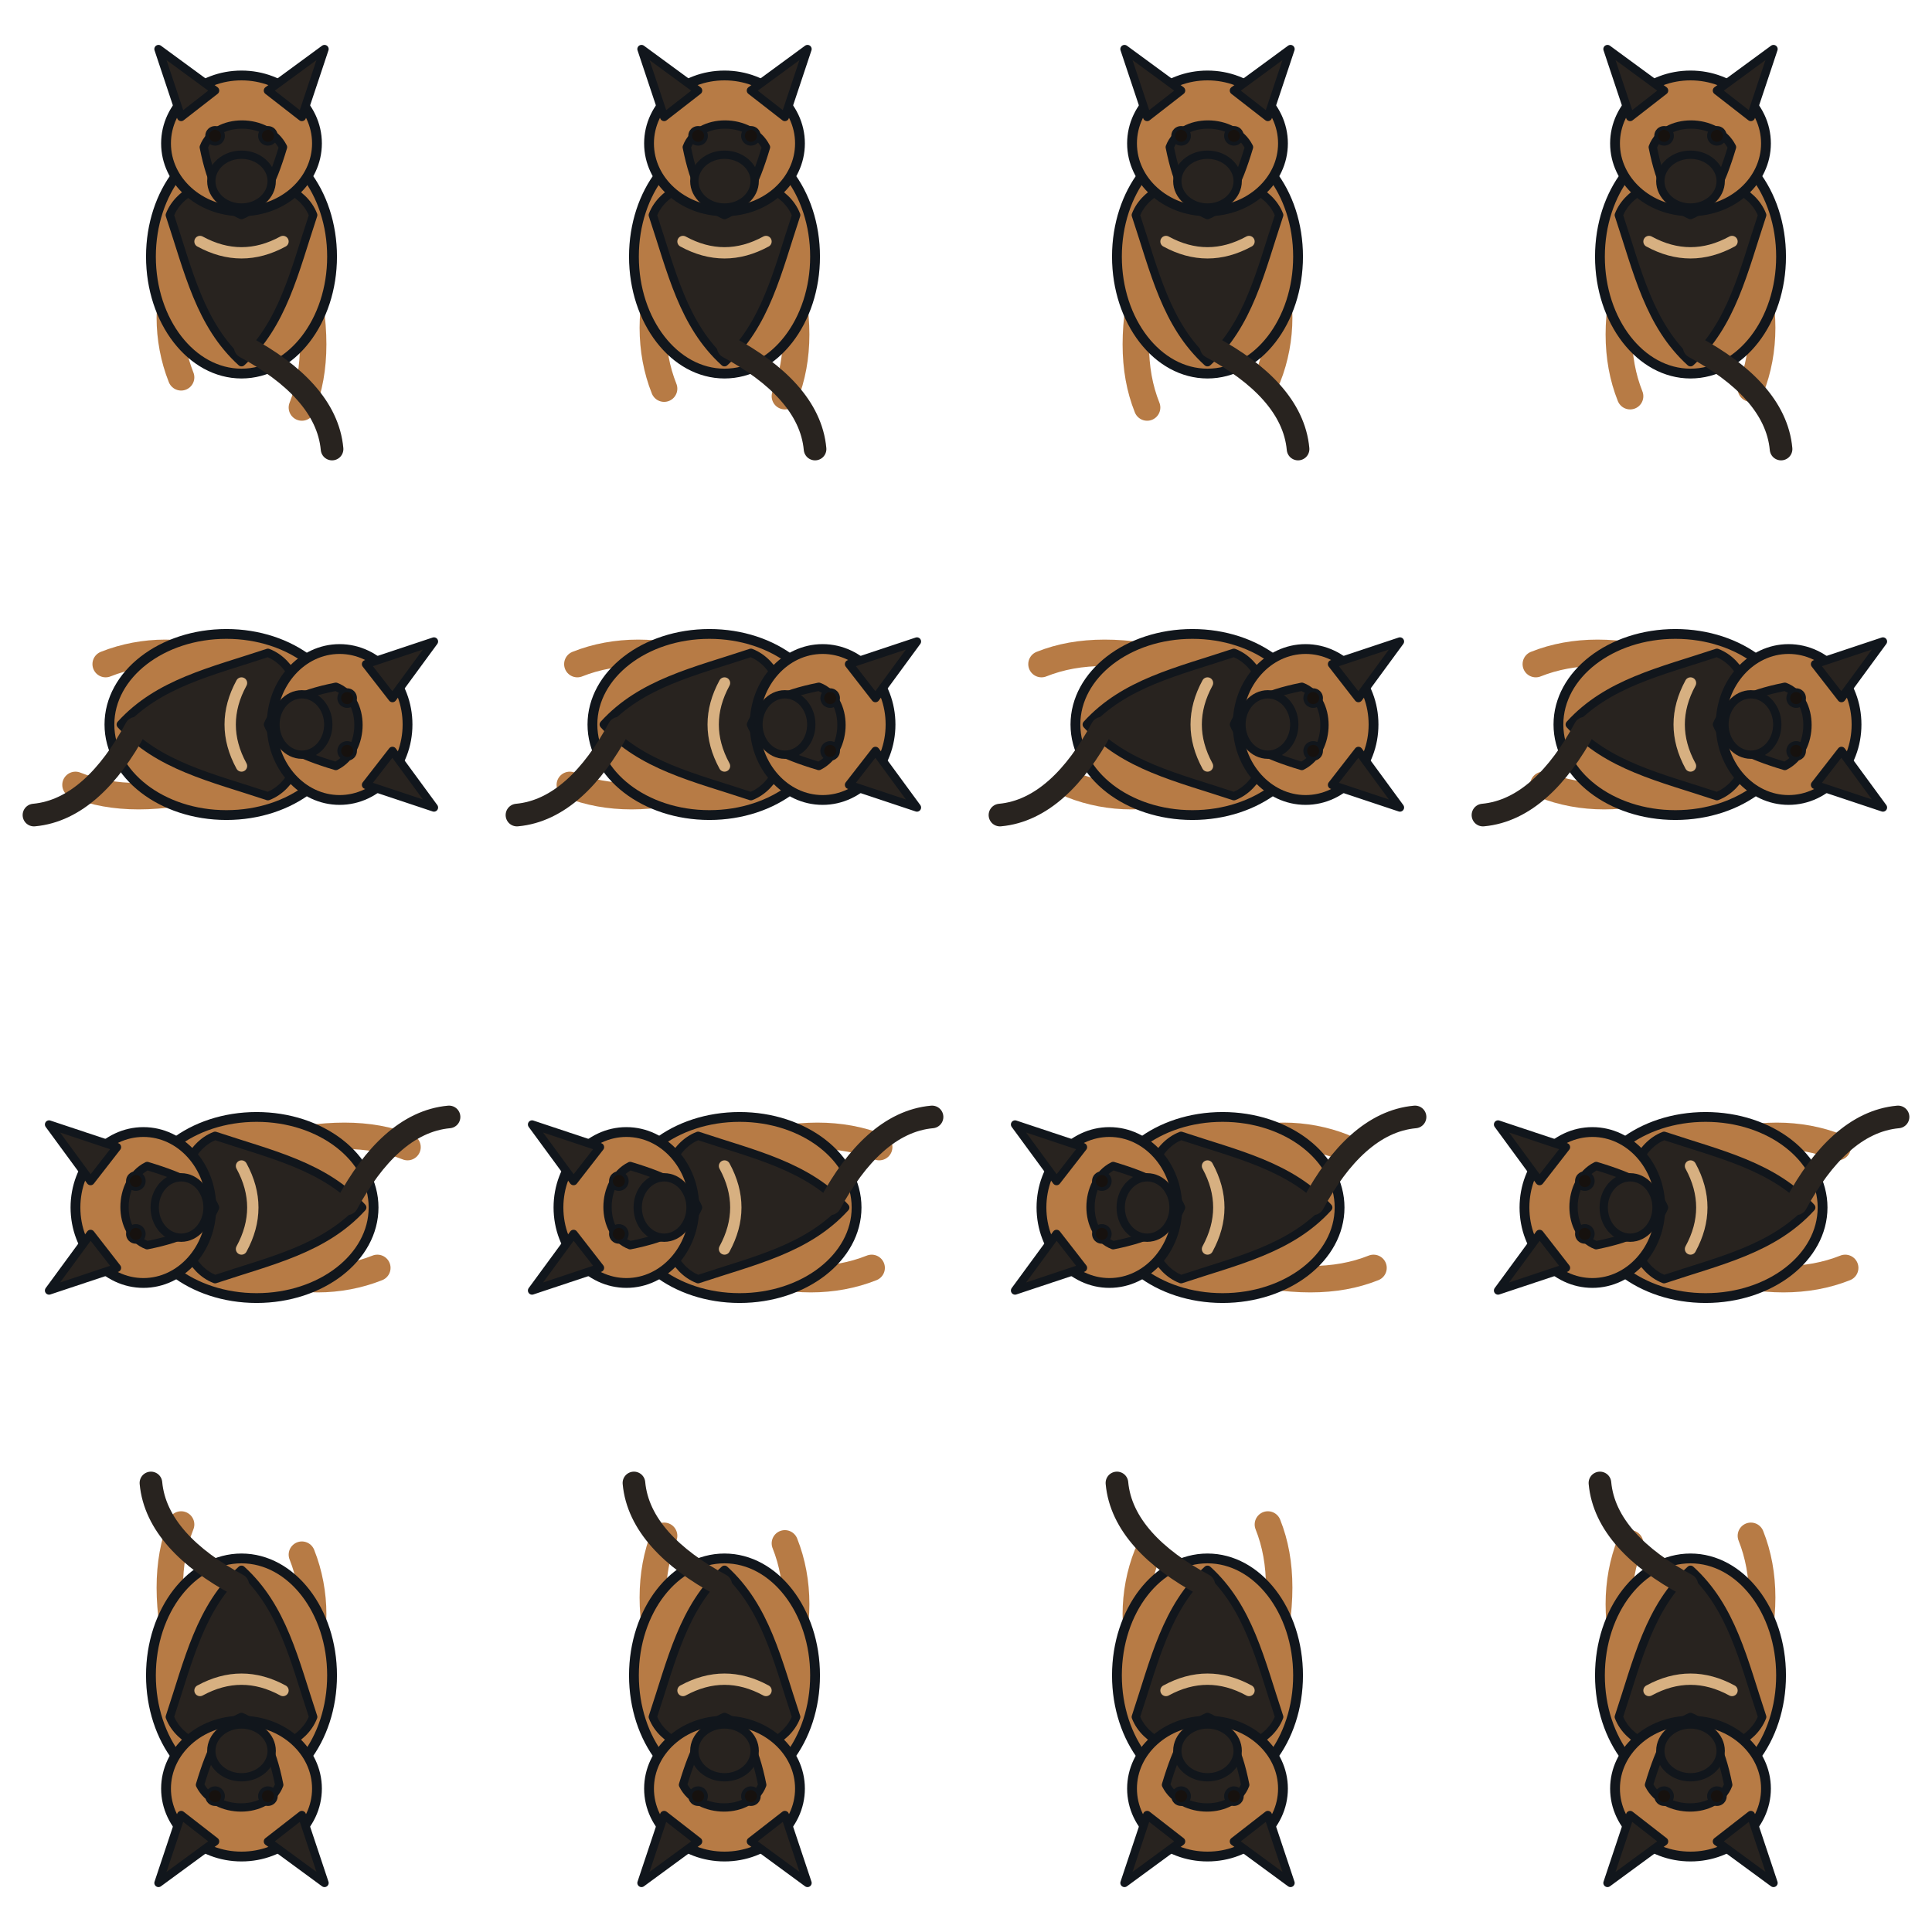
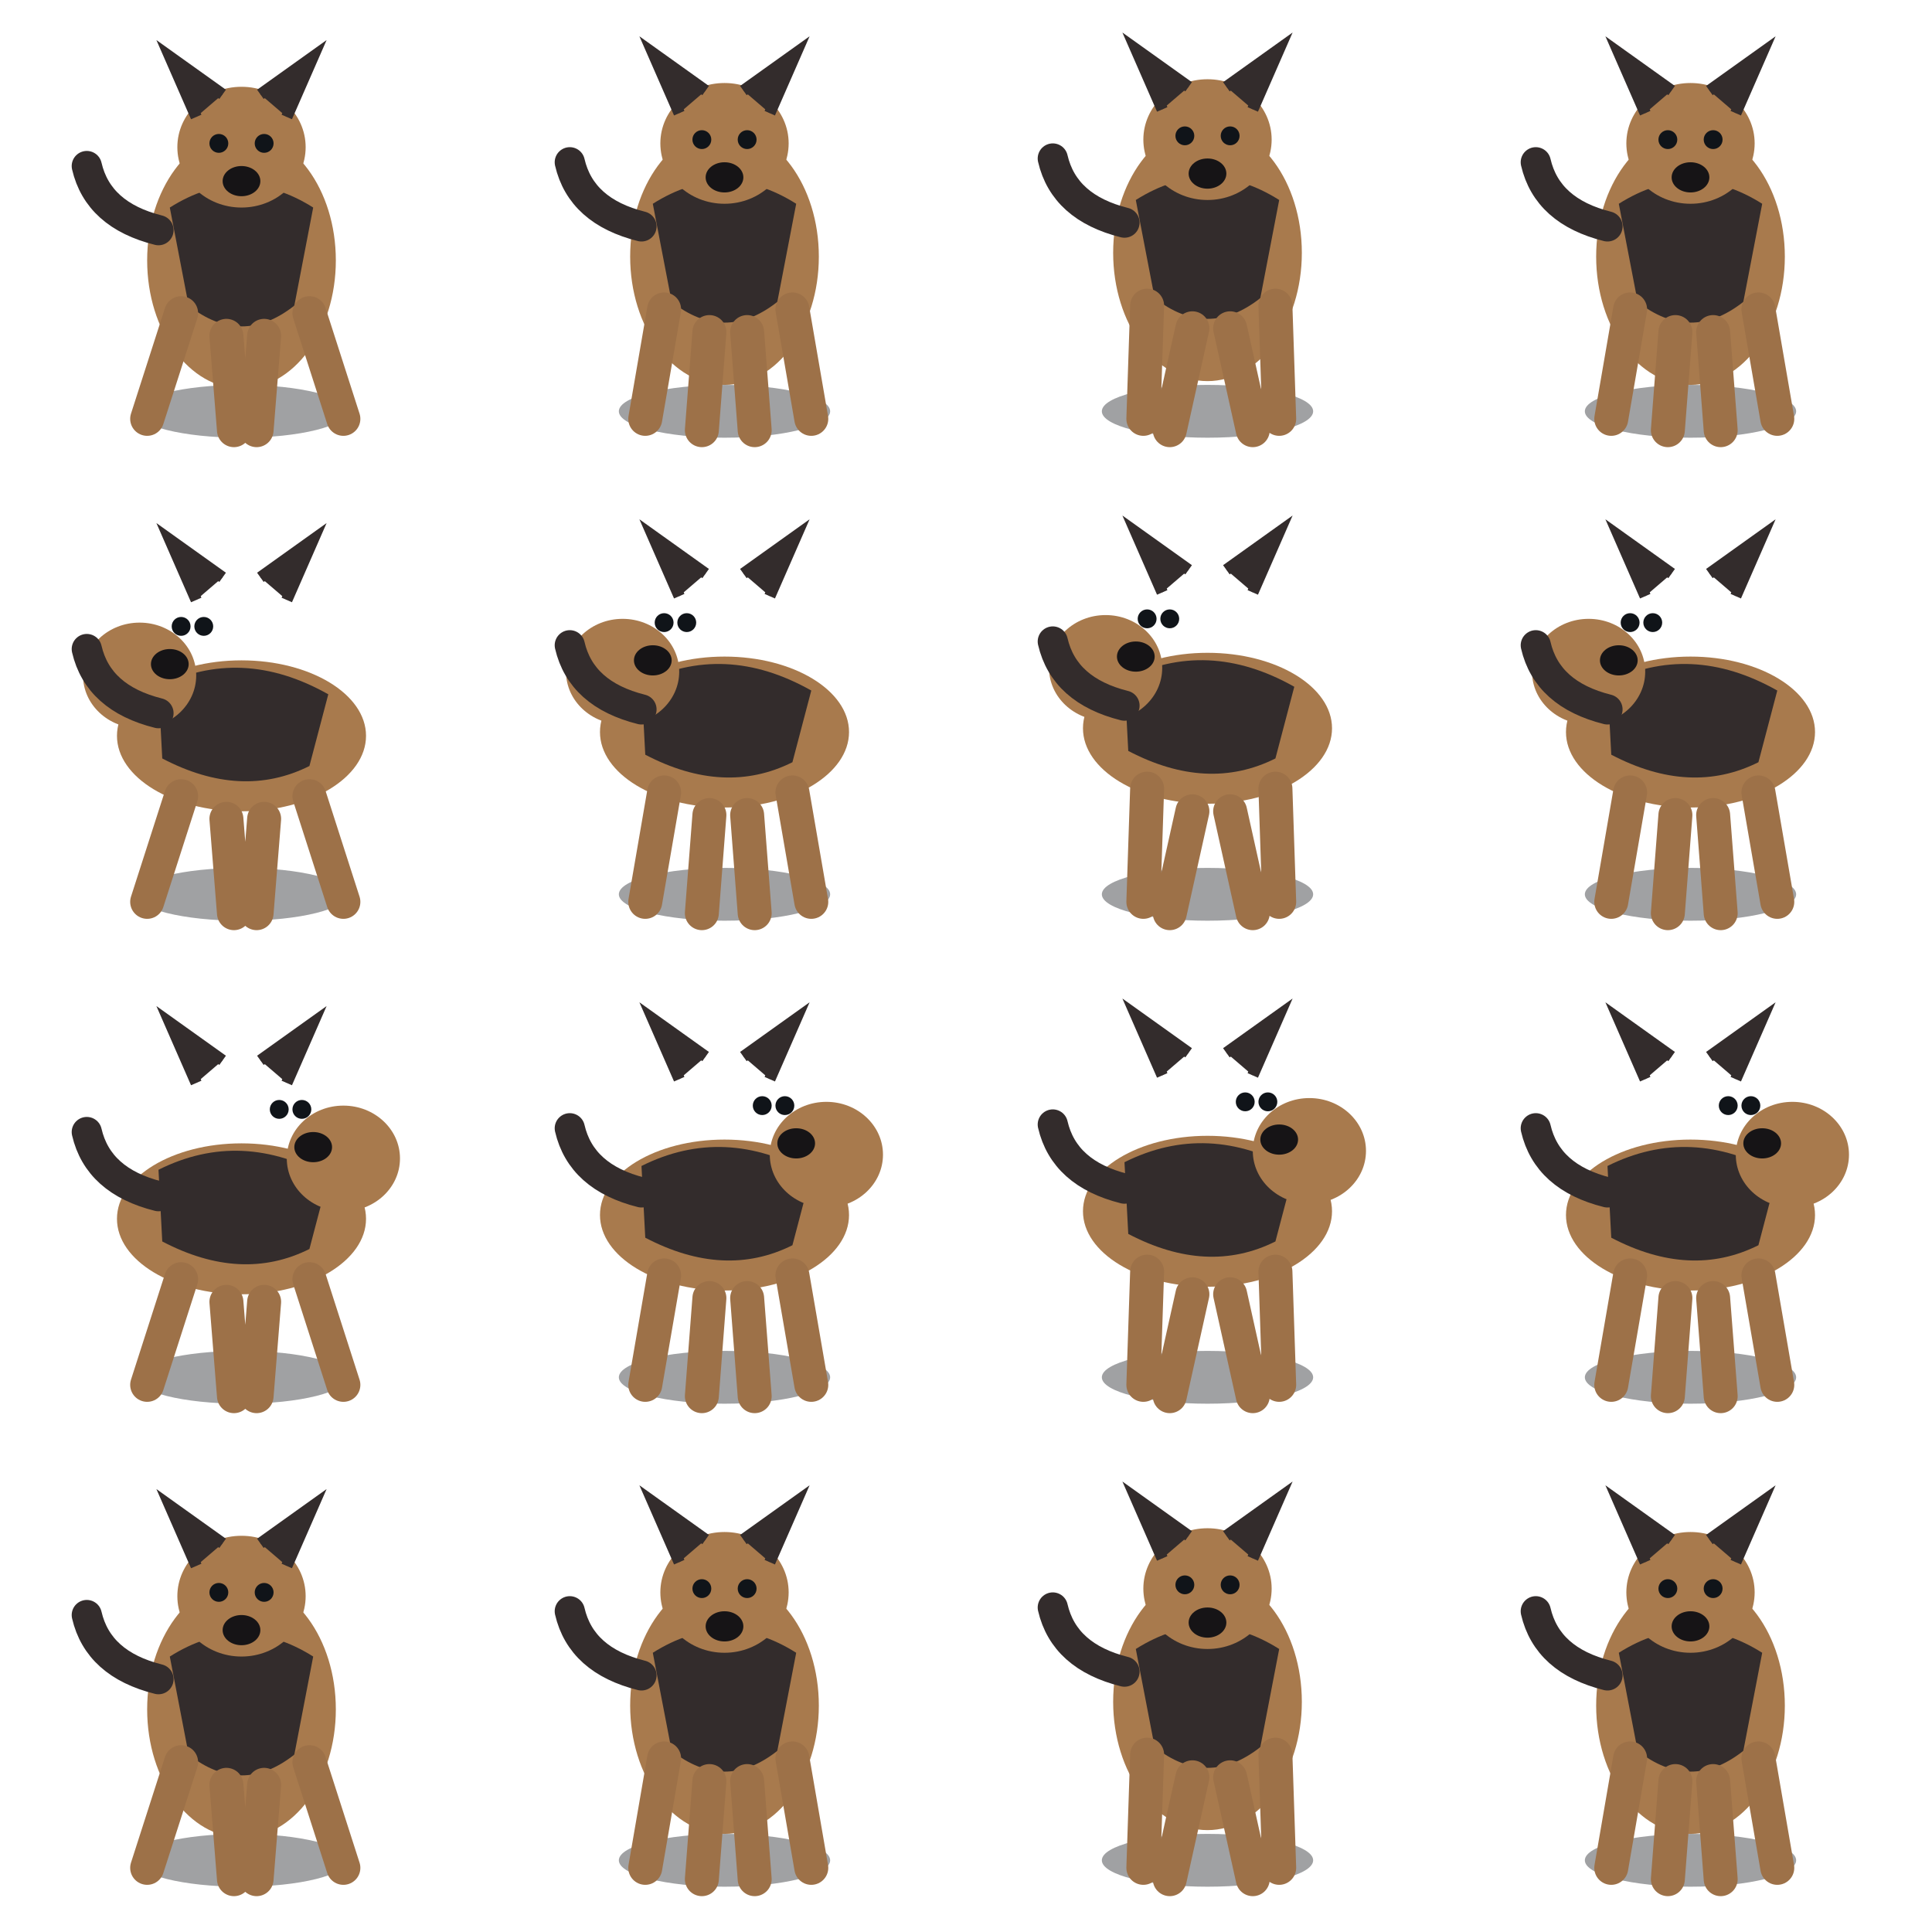
<svg xmlns="http://www.w3.org/2000/svg" viewBox="0 0 512 512">
-   <style>.tan{fill:#b77b45;stroke:#11161c;stroke-width:2.6}.dark{fill:#28231f;stroke:#11161c;stroke-width:2.2;stroke-linejoin:round}.leg{fill:none;stroke:#b77b45;stroke-width:7;stroke-linecap:round}.tail{fill:none;stroke:#28231f;stroke-width:6;stroke-linecap:round}.mark{fill:none;stroke:#d7b081;stroke-width:3;stroke-linecap:round}.eye{fill:#16110e;stroke:#11161c;stroke-width:1}</style>
-   <defs>
-     <g id="d0">
-       <path d="M48 70C44 78 44 90 48 100" class="leg" />
-       <path d="M80 70C84 86 84 98 80 108" class="leg" />
-       <path d="M50 47C45 62 44 73 47 84" class="leg" />
-       <path d="M78 47C83 54 84 65 81 76" class="leg" />
-       <ellipse cx="64" cy="68" rx="24" ry="31" class="tan" />
-       <path d="M45 57C50 44 78 44 83 57C78 72 75 86 64 96C53 86 50 72 45 57Z" class="dark" />
-       <ellipse cx="64" cy="38" rx="20" ry="18" class="tan" />
-       <path d="M48 31L42 13L57 24ZM80 31L86 13L71 24Z" class="dark" />
-       <path d="M54 39C57 31 71 31 75 39C72 49 69 55 64 57C59 55 56 49 54 39Z" class="dark" />
-       <ellipse cx="64" cy="48" rx="8" ry="7" class="dark" />
-       <circle cx="57" cy="36" r="2.1" class="eye" />
-       <circle cx="71" cy="36" r="2.1" class="eye" />
-       <path d="M65 92C78 99 87 108 88 119" class="tail" />
-       <path d="M53 64Q64 70 75 64" class="mark" />
-     </g>
-     <g id="d1">
-       <path d="M48 70C44 81 44 93 48 103" class="leg" />
-       <path d="M80 70C84 83 84 95 80 105" class="leg" />
-       <path d="M50 47C45 59 44 70 47 81" class="leg" />
-       <path d="M78 47C83 57 84 68 81 79" class="leg" />
-       <ellipse cx="64" cy="68" rx="24" ry="31" class="tan" />
-       <path d="M45 57C50 44 78 44 83 57C78 72 75 86 64 96C53 86 50 72 45 57Z" class="dark" />
-       <ellipse cx="64" cy="38" rx="20" ry="18" class="tan" />
-       <path d="M48 31L42 13L57 24ZM80 31L86 13L71 24Z" class="dark" />
-       <path d="M54 39C57 31 71 31 75 39C72 49 69 55 64 57C59 55 56 49 54 39Z" class="dark" />
-       <ellipse cx="64" cy="48" rx="8" ry="7" class="dark" />
-       <circle cx="57" cy="36" r="2.1" class="eye" />
-       <circle cx="71" cy="36" r="2.1" class="eye" />
-       <path d="M65 92C78 99 87 108 88 119" class="tail" />
-       <path d="M53 64Q64 70 75 64" class="mark" />
-     </g>
-     <g id="d2">
-       <path d="M48 70C44 86 44 98 48 108" class="leg" />
-       <path d="M80 70C84 78 84 90 80 100" class="leg" />
-       <path d="M50 47C45 54 44 65 47 76" class="leg" />
-       <path d="M78 47C83 62 84 73 81 84" class="leg" />
-       <ellipse cx="64" cy="68" rx="24" ry="31" class="tan" />
-       <path d="M45 57C50 44 78 44 83 57C78 72 75 86 64 96C53 86 50 72 45 57Z" class="dark" />
-       <ellipse cx="64" cy="38" rx="20" ry="18" class="tan" />
-       <path d="M48 31L42 13L57 24ZM80 31L86 13L71 24Z" class="dark" />
-       <path d="M54 39C57 31 71 31 75 39C72 49 69 55 64 57C59 55 56 49 54 39Z" class="dark" />
-       <ellipse cx="64" cy="48" rx="8" ry="7" class="dark" />
-       <circle cx="57" cy="36" r="2.1" class="eye" />
-       <circle cx="71" cy="36" r="2.1" class="eye" />
-       <path d="M65 92C78 99 87 108 88 119" class="tail" />
-       <path d="M53 64Q64 70 75 64" class="mark" />
-     </g>
-     <g id="d3">
-       <path d="M48 70C44 83 44 95 48 105" class="leg" />
-       <path d="M80 70C84 81 84 93 80 103" class="leg" />
-       <path d="M50 47C45 57 44 68 47 79" class="leg" />
-       <path d="M78 47C83 59 84 70 81 81" class="leg" />
-       <ellipse cx="64" cy="68" rx="24" ry="31" class="tan" />
-       <path d="M45 57C50 44 78 44 83 57C78 72 75 86 64 96C53 86 50 72 45 57Z" class="dark" />
-       <ellipse cx="64" cy="38" rx="20" ry="18" class="tan" />
-       <path d="M48 31L42 13L57 24ZM80 31L86 13L71 24Z" class="dark" />
-       <path d="M54 39C57 31 71 31 75 39C72 49 69 55 64 57C59 55 56 49 54 39Z" class="dark" />
-       <ellipse cx="64" cy="48" rx="8" ry="7" class="dark" />
-       <circle cx="57" cy="36" r="2.1" class="eye" />
-       <circle cx="71" cy="36" r="2.1" class="eye" />
-       <path d="M65 92C78 99 87 108 88 119" class="tail" />
-       <path d="M53 64Q64 70 75 64" class="mark" />
-     </g>
-   </defs>
-   <g transform="translate(0 0) rotate(0 64 64)">
-     <use href="#d0" />
+   <g data-frame="south-0" transform="translate(0 0)">
+     <ellipse cx="64" cy="109" rx="28" ry="7" fill="#05080d" opacity=".38" />
+     <ellipse cx="64" cy="69" rx="25" ry="34" fill="#a87a4d" />
+     <path d="M45 55Q64 43 83 55L78 81Q64 92 50 81Z" fill="#332c2c" />
+     <ellipse cx="64" cy="39" rx="17" ry="16" fill="#a87a4d" />
+     <path d="M48 83L39 111M60 89L62 114M70 89L68 114M82 83L91 111" stroke="#9d7148" stroke-width="9" stroke-linecap="round" />
+     <path d="M42 61Q26 57 23 44" stroke="#332c2c" stroke-width="8" fill="none" stroke-linecap="round" />
+     <path d="M52 31L45 15L59 25M76 31L83 15L69 25" fill="#332c2c" stroke="#332c2c" stroke-width="3" />
+     <circle cx="58" cy="38" r="2.5" fill="#101419" />
+     <circle cx="70" cy="38" r="2.5" fill="#101419" />
+     <ellipse cx="64" cy="48" rx="5" ry="4" fill="#161416" />
  </g>
-   <g transform="translate(128 0) rotate(0 64 64)">
-     <use href="#d1" />
+   <g data-frame="south-1" transform="translate(128 0)">
+     <ellipse cx="64" cy="109" rx="28" ry="7" fill="#05080d" opacity=".38" />
+     <ellipse cx="64" cy="68" rx="25" ry="34" fill="#a87a4d" />
+     <path d="M45 54Q64 42 83 54L78 80Q64 91 50 80Z" fill="#332c2c" />
+     <ellipse cx="64" cy="38" rx="17" ry="16" fill="#a87a4d" />
+     <path d="M48 82L43 111M60 88L58 114M70 88L72 114M82 82L87 111" stroke="#9d7148" stroke-width="9" stroke-linecap="round" />
+     <path d="M42 60Q26 56 23 43" stroke="#332c2c" stroke-width="8" fill="none" stroke-linecap="round" />
+     <path d="M52 30L45 14L59 24M76 30L83 14L69 24" fill="#332c2c" stroke="#332c2c" stroke-width="3" />
+     <circle cx="58" cy="37" r="2.5" fill="#101419" />
+     <circle cx="70" cy="37" r="2.5" fill="#101419" />
+     <ellipse cx="64" cy="47" rx="5" ry="4" fill="#161416" />
  </g>
-   <g transform="translate(256 0) rotate(0 64 64)">
-     <use href="#d2" />
+   <g data-frame="south-2" transform="translate(256 0)">
+     <ellipse cx="64" cy="109" rx="28" ry="7" fill="#05080d" opacity=".38" />
+     <ellipse cx="64" cy="67" rx="25" ry="34" fill="#a87a4d" />
+     <path d="M45 53Q64 41 83 53L78 79Q64 90 50 79Z" fill="#332c2c" />
+     <ellipse cx="64" cy="37" rx="17" ry="16" fill="#a87a4d" />
+     <path d="M48 81L47 111M60 87L54 114M70 87L76 114M82 81L83 111" stroke="#9d7148" stroke-width="9" stroke-linecap="round" />
+     <path d="M42 59Q26 55 23 42" stroke="#332c2c" stroke-width="8" fill="none" stroke-linecap="round" />
+     <path d="M52 29L45 13L59 23M76 29L83 13L69 23" fill="#332c2c" stroke="#332c2c" stroke-width="3" />
+     <circle cx="58" cy="36" r="2.5" fill="#101419" />
+     <circle cx="70" cy="36" r="2.5" fill="#101419" />
+     <ellipse cx="64" cy="46" rx="5" ry="4" fill="#161416" />
  </g>
-   <g transform="translate(384 0) rotate(0 64 64)">
-     <use href="#d3" />
+   <g data-frame="south-3" transform="translate(384 0)">
+     <ellipse cx="64" cy="109" rx="28" ry="7" fill="#05080d" opacity=".38" />
+     <ellipse cx="64" cy="68" rx="25" ry="34" fill="#a87a4d" />
+     <path d="M45 54Q64 42 83 54L78 80Q64 91 50 80Z" fill="#332c2c" />
+     <ellipse cx="64" cy="38" rx="17" ry="16" fill="#a87a4d" />
+     <path d="M48 82L43 111M60 88L58 114M70 88L72 114M82 82L87 111" stroke="#9d7148" stroke-width="9" stroke-linecap="round" />
+     <path d="M42 60Q26 56 23 43" stroke="#332c2c" stroke-width="8" fill="none" stroke-linecap="round" />
+     <path d="M52 30L45 14L59 24M76 30L83 14L69 24" fill="#332c2c" stroke="#332c2c" stroke-width="3" />
+     <circle cx="58" cy="37" r="2.5" fill="#101419" />
+     <circle cx="70" cy="37" r="2.5" fill="#101419" />
+     <ellipse cx="64" cy="47" rx="5" ry="4" fill="#161416" />
  </g>
-   <g transform="translate(0 128) rotate(90 64 64)">
-     <use href="#d0" />
+   <g data-frame="west-0" transform="translate(0 128)">
+     <ellipse cx="64" cy="109" rx="28" ry="7" fill="#05080d" opacity=".38" />
+     <ellipse cx="64" cy="67" rx="33" ry="20" fill="#a87a4d" />
+     <path d="M42 54Q64 43 87 56L82 75Q64 84 43 73Z" fill="#332c2c" />
+     <ellipse cx="37" cy="51" rx="15" ry="14" fill="#a87a4d" />
+     <path d="M48 83L39 111M60 89L62 114M70 89L68 114M82 83L91 111" stroke="#9d7148" stroke-width="9" stroke-linecap="round" />
+     <path d="M42 61Q26 57 23 44" stroke="#332c2c" stroke-width="8" fill="none" stroke-linecap="round" />
+     <path d="M52 31L45 15L59 25M76 31L83 15L69 25" fill="#332c2c" stroke="#332c2c" stroke-width="3" />
+     <circle cx="54" cy="38" r="2.5" fill="#101419" />
+     <circle cx="48" cy="38" r="2.5" fill="#101419" />
+     <ellipse cx="45" cy="48" rx="5" ry="4" fill="#161416" />
  </g>
-   <g transform="translate(128 128) rotate(90 64 64)">
-     <use href="#d1" />
+   <g data-frame="west-1" transform="translate(128 128)">
+     <ellipse cx="64" cy="109" rx="28" ry="7" fill="#05080d" opacity=".38" />
+     <ellipse cx="64" cy="66" rx="33" ry="20" fill="#a87a4d" />
+     <path d="M42 53Q64 42 87 55L82 74Q64 83 43 72Z" fill="#332c2c" />
+     <ellipse cx="37" cy="50" rx="15" ry="14" fill="#a87a4d" />
+     <path d="M48 82L43 111M60 88L58 114M70 88L72 114M82 82L87 111" stroke="#9d7148" stroke-width="9" stroke-linecap="round" />
+     <path d="M42 60Q26 56 23 43" stroke="#332c2c" stroke-width="8" fill="none" stroke-linecap="round" />
+     <path d="M52 30L45 14L59 24M76 30L83 14L69 24" fill="#332c2c" stroke="#332c2c" stroke-width="3" />
+     <circle cx="54" cy="37" r="2.5" fill="#101419" />
+     <circle cx="48" cy="37" r="2.5" fill="#101419" />
+     <ellipse cx="45" cy="47" rx="5" ry="4" fill="#161416" />
  </g>
-   <g transform="translate(256 128) rotate(90 64 64)">
-     <use href="#d2" />
+   <g data-frame="west-2" transform="translate(256 128)">
+     <ellipse cx="64" cy="109" rx="28" ry="7" fill="#05080d" opacity=".38" />
+     <ellipse cx="64" cy="65" rx="33" ry="20" fill="#a87a4d" />
+     <path d="M42 52Q64 41 87 54L82 73Q64 82 43 71Z" fill="#332c2c" />
+     <ellipse cx="37" cy="49" rx="15" ry="14" fill="#a87a4d" />
+     <path d="M48 81L47 111M60 87L54 114M70 87L76 114M82 81L83 111" stroke="#9d7148" stroke-width="9" stroke-linecap="round" />
+     <path d="M42 59Q26 55 23 42" stroke="#332c2c" stroke-width="8" fill="none" stroke-linecap="round" />
+     <path d="M52 29L45 13L59 23M76 29L83 13L69 23" fill="#332c2c" stroke="#332c2c" stroke-width="3" />
+     <circle cx="54" cy="36" r="2.5" fill="#101419" />
+     <circle cx="48" cy="36" r="2.5" fill="#101419" />
+     <ellipse cx="45" cy="46" rx="5" ry="4" fill="#161416" />
  </g>
-   <g transform="translate(384 128) rotate(90 64 64)">
-     <use href="#d3" />
+   <g data-frame="west-3" transform="translate(384 128)">
+     <ellipse cx="64" cy="109" rx="28" ry="7" fill="#05080d" opacity=".38" />
+     <ellipse cx="64" cy="66" rx="33" ry="20" fill="#a87a4d" />
+     <path d="M42 53Q64 42 87 55L82 74Q64 83 43 72Z" fill="#332c2c" />
+     <ellipse cx="37" cy="50" rx="15" ry="14" fill="#a87a4d" />
+     <path d="M48 82L43 111M60 88L58 114M70 88L72 114M82 82L87 111" stroke="#9d7148" stroke-width="9" stroke-linecap="round" />
+     <path d="M42 60Q26 56 23 43" stroke="#332c2c" stroke-width="8" fill="none" stroke-linecap="round" />
+     <path d="M52 30L45 14L59 24M76 30L83 14L69 24" fill="#332c2c" stroke="#332c2c" stroke-width="3" />
+     <circle cx="54" cy="37" r="2.5" fill="#101419" />
+     <circle cx="48" cy="37" r="2.5" fill="#101419" />
+     <ellipse cx="45" cy="47" rx="5" ry="4" fill="#161416" />
  </g>
-   <g transform="translate(0 256) rotate(-90 64 64)">
-     <use href="#d0" />
+   <g data-frame="east-0" transform="translate(0 256)">
+     <ellipse cx="64" cy="109" rx="28" ry="7" fill="#05080d" opacity=".38" />
+     <ellipse cx="64" cy="67" rx="33" ry="20" fill="#a87a4d" />
+     <path d="M42 54Q64 43 87 56L82 75Q64 84 43 73Z" fill="#332c2c" />
+     <ellipse cx="91" cy="51" rx="15" ry="14" fill="#a87a4d" />
+     <path d="M48 83L39 111M60 89L62 114M70 89L68 114M82 83L91 111" stroke="#9d7148" stroke-width="9" stroke-linecap="round" />
+     <path d="M42 61Q26 57 23 44" stroke="#332c2c" stroke-width="8" fill="none" stroke-linecap="round" />
+     <path d="M52 31L45 15L59 25M76 31L83 15L69 25" fill="#332c2c" stroke="#332c2c" stroke-width="3" />
+     <circle cx="74" cy="38" r="2.5" fill="#101419" />
+     <circle cx="80" cy="38" r="2.5" fill="#101419" />
+     <ellipse cx="83" cy="48" rx="5" ry="4" fill="#161416" />
  </g>
-   <g transform="translate(128 256) rotate(-90 64 64)">
-     <use href="#d1" />
+   <g data-frame="east-1" transform="translate(128 256)">
+     <ellipse cx="64" cy="109" rx="28" ry="7" fill="#05080d" opacity=".38" />
+     <ellipse cx="64" cy="66" rx="33" ry="20" fill="#a87a4d" />
+     <path d="M42 53Q64 42 87 55L82 74Q64 83 43 72Z" fill="#332c2c" />
+     <ellipse cx="91" cy="50" rx="15" ry="14" fill="#a87a4d" />
+     <path d="M48 82L43 111M60 88L58 114M70 88L72 114M82 82L87 111" stroke="#9d7148" stroke-width="9" stroke-linecap="round" />
+     <path d="M42 60Q26 56 23 43" stroke="#332c2c" stroke-width="8" fill="none" stroke-linecap="round" />
+     <path d="M52 30L45 14L59 24M76 30L83 14L69 24" fill="#332c2c" stroke="#332c2c" stroke-width="3" />
+     <circle cx="74" cy="37" r="2.5" fill="#101419" />
+     <circle cx="80" cy="37" r="2.5" fill="#101419" />
+     <ellipse cx="83" cy="47" rx="5" ry="4" fill="#161416" />
  </g>
-   <g transform="translate(256 256) rotate(-90 64 64)">
-     <use href="#d2" />
+   <g data-frame="east-2" transform="translate(256 256)">
+     <ellipse cx="64" cy="109" rx="28" ry="7" fill="#05080d" opacity=".38" />
+     <ellipse cx="64" cy="65" rx="33" ry="20" fill="#a87a4d" />
+     <path d="M42 52Q64 41 87 54L82 73Q64 82 43 71Z" fill="#332c2c" />
+     <ellipse cx="91" cy="49" rx="15" ry="14" fill="#a87a4d" />
+     <path d="M48 81L47 111M60 87L54 114M70 87L76 114M82 81L83 111" stroke="#9d7148" stroke-width="9" stroke-linecap="round" />
+     <path d="M42 59Q26 55 23 42" stroke="#332c2c" stroke-width="8" fill="none" stroke-linecap="round" />
+     <path d="M52 29L45 13L59 23M76 29L83 13L69 23" fill="#332c2c" stroke="#332c2c" stroke-width="3" />
+     <circle cx="74" cy="36" r="2.5" fill="#101419" />
+     <circle cx="80" cy="36" r="2.5" fill="#101419" />
+     <ellipse cx="83" cy="46" rx="5" ry="4" fill="#161416" />
  </g>
-   <g transform="translate(384 256) rotate(-90 64 64)">
-     <use href="#d3" />
+   <g data-frame="east-3" transform="translate(384 256)">
+     <ellipse cx="64" cy="109" rx="28" ry="7" fill="#05080d" opacity=".38" />
+     <ellipse cx="64" cy="66" rx="33" ry="20" fill="#a87a4d" />
+     <path d="M42 53Q64 42 87 55L82 74Q64 83 43 72Z" fill="#332c2c" />
+     <ellipse cx="91" cy="50" rx="15" ry="14" fill="#a87a4d" />
+     <path d="M48 82L43 111M60 88L58 114M70 88L72 114M82 82L87 111" stroke="#9d7148" stroke-width="9" stroke-linecap="round" />
+     <path d="M42 60Q26 56 23 43" stroke="#332c2c" stroke-width="8" fill="none" stroke-linecap="round" />
+     <path d="M52 30L45 14L59 24M76 30L83 14L69 24" fill="#332c2c" stroke="#332c2c" stroke-width="3" />
+     <circle cx="74" cy="37" r="2.5" fill="#101419" />
+     <circle cx="80" cy="37" r="2.5" fill="#101419" />
+     <ellipse cx="83" cy="47" rx="5" ry="4" fill="#161416" />
  </g>
-   <g transform="translate(0 384) rotate(180 64 64)">
-     <use href="#d0" />
+   <g data-frame="north-0" transform="translate(0 384)">
+     <ellipse cx="64" cy="109" rx="28" ry="7" fill="#05080d" opacity=".38" />
+     <ellipse cx="64" cy="69" rx="25" ry="34" fill="#a87a4d" />
+     <path d="M45 55Q64 43 83 55L78 81Q64 92 50 81Z" fill="#332c2c" />
+     <ellipse cx="64" cy="39" rx="17" ry="16" fill="#a87a4d" />
+     <path d="M48 83L39 111M60 89L62 114M70 89L68 114M82 83L91 111" stroke="#9d7148" stroke-width="9" stroke-linecap="round" />
+     <path d="M42 61Q26 57 23 44" stroke="#332c2c" stroke-width="8" fill="none" stroke-linecap="round" />
+     <path d="M52 31L45 15L59 25M76 31L83 15L69 25" fill="#332c2c" stroke="#332c2c" stroke-width="3" />
+     <circle cx="58" cy="38" r="2.5" fill="#101419" />
+     <circle cx="70" cy="38" r="2.5" fill="#101419" />
+     <ellipse cx="64" cy="48" rx="5" ry="4" fill="#161416" />
  </g>
-   <g transform="translate(128 384) rotate(180 64 64)">
-     <use href="#d1" />
+   <g data-frame="north-1" transform="translate(128 384)">
+     <ellipse cx="64" cy="109" rx="28" ry="7" fill="#05080d" opacity=".38" />
+     <ellipse cx="64" cy="68" rx="25" ry="34" fill="#a87a4d" />
+     <path d="M45 54Q64 42 83 54L78 80Q64 91 50 80Z" fill="#332c2c" />
+     <ellipse cx="64" cy="38" rx="17" ry="16" fill="#a87a4d" />
+     <path d="M48 82L43 111M60 88L58 114M70 88L72 114M82 82L87 111" stroke="#9d7148" stroke-width="9" stroke-linecap="round" />
+     <path d="M42 60Q26 56 23 43" stroke="#332c2c" stroke-width="8" fill="none" stroke-linecap="round" />
+     <path d="M52 30L45 14L59 24M76 30L83 14L69 24" fill="#332c2c" stroke="#332c2c" stroke-width="3" />
+     <circle cx="58" cy="37" r="2.5" fill="#101419" />
+     <circle cx="70" cy="37" r="2.5" fill="#101419" />
+     <ellipse cx="64" cy="47" rx="5" ry="4" fill="#161416" />
  </g>
-   <g transform="translate(256 384) rotate(180 64 64)">
-     <use href="#d2" />
+   <g data-frame="north-2" transform="translate(256 384)">
+     <ellipse cx="64" cy="109" rx="28" ry="7" fill="#05080d" opacity=".38" />
+     <ellipse cx="64" cy="67" rx="25" ry="34" fill="#a87a4d" />
+     <path d="M45 53Q64 41 83 53L78 79Q64 90 50 79Z" fill="#332c2c" />
+     <ellipse cx="64" cy="37" rx="17" ry="16" fill="#a87a4d" />
+     <path d="M48 81L47 111M60 87L54 114M70 87L76 114M82 81L83 111" stroke="#9d7148" stroke-width="9" stroke-linecap="round" />
+     <path d="M42 59Q26 55 23 42" stroke="#332c2c" stroke-width="8" fill="none" stroke-linecap="round" />
+     <path d="M52 29L45 13L59 23M76 29L83 13L69 23" fill="#332c2c" stroke="#332c2c" stroke-width="3" />
+     <circle cx="58" cy="36" r="2.5" fill="#101419" />
+     <circle cx="70" cy="36" r="2.5" fill="#101419" />
+     <ellipse cx="64" cy="46" rx="5" ry="4" fill="#161416" />
  </g>
-   <g transform="translate(384 384) rotate(180 64 64)">
-     <use href="#d3" />
+   <g data-frame="north-3" transform="translate(384 384)">
+     <ellipse cx="64" cy="109" rx="28" ry="7" fill="#05080d" opacity=".38" />
+     <ellipse cx="64" cy="68" rx="25" ry="34" fill="#a87a4d" />
+     <path d="M45 54Q64 42 83 54L78 80Q64 91 50 80Z" fill="#332c2c" />
+     <ellipse cx="64" cy="38" rx="17" ry="16" fill="#a87a4d" />
+     <path d="M48 82L43 111M60 88L58 114M70 88L72 114M82 82L87 111" stroke="#9d7148" stroke-width="9" stroke-linecap="round" />
+     <path d="M42 60Q26 56 23 43" stroke="#332c2c" stroke-width="8" fill="none" stroke-linecap="round" />
+     <path d="M52 30L45 14L59 24M76 30L83 14L69 24" fill="#332c2c" stroke="#332c2c" stroke-width="3" />
+     <circle cx="58" cy="37" r="2.5" fill="#101419" />
+     <circle cx="70" cy="37" r="2.5" fill="#101419" />
+     <ellipse cx="64" cy="47" rx="5" ry="4" fill="#161416" />
  </g>
</svg>
